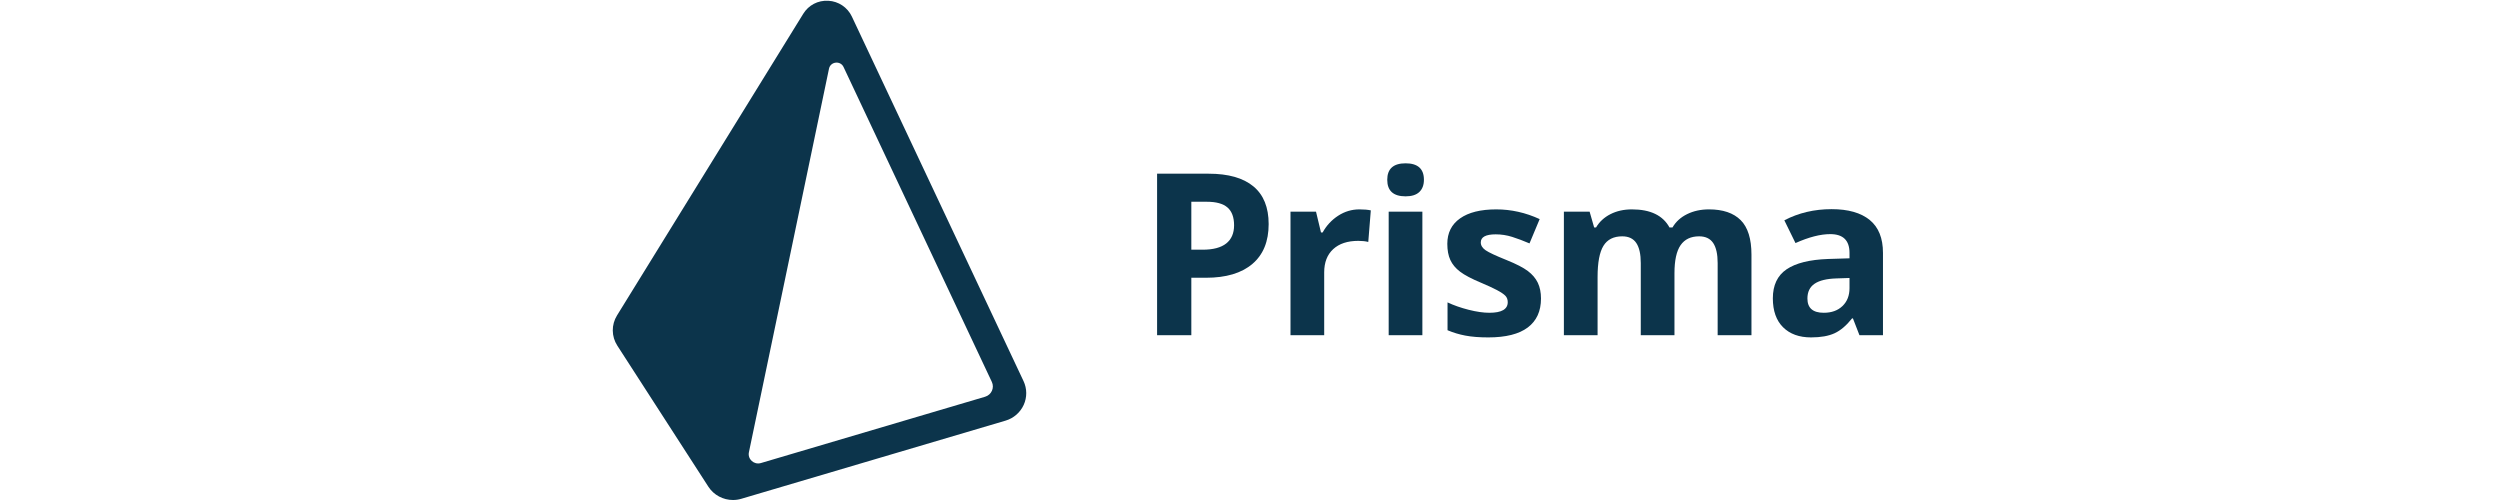
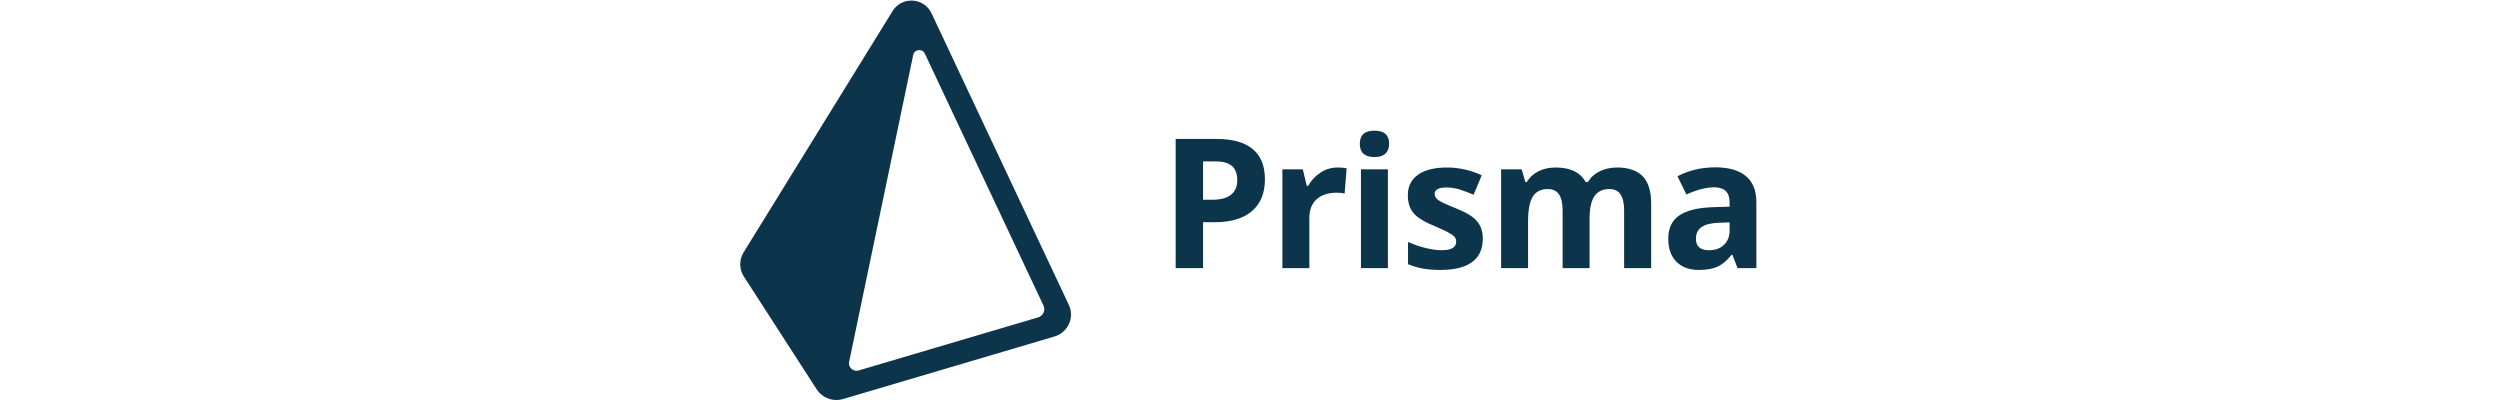
- <svg xmlns="http://www.w3.org/2000/svg" fill="none" height="500" viewBox="1.372 -.185 324.553 128.185" width="2500">
+ <svg xmlns="http://www.w3.org/2000/svg" fill="none" height="400" viewBox="1.372 -.185 324.553 128.185" width="2500">
  <g fill="#0c344b">
    <path d="m199.202 85.75h8.638v-31.662h-8.638zm-.367-39.847c0-2.813 1.567-4.219 4.701-4.219 3.133 0 4.701 1.406 4.701 4.219 0 1.341-.392 2.384-1.175 3.13-.784.746-1.959 1.118-3.526 1.118-3.134 0-4.701-1.416-4.701-4.248z" />
    <path clip-rule="evenodd" d="m164.253 67.483c2.786-2.36 4.178-5.767 4.178-10.223 0-4.286-1.307-7.51-3.922-9.672-2.615-2.16-6.433-3.242-11.456-3.242h-13.225v41.404h8.779v-14.727h3.767c5.135 0 9.095-1.179 11.879-3.54zm-12.757-3.653h-2.889v-12.29h3.993c2.398 0 4.158.49 5.282 1.472 1.123.982 1.685 2.502 1.685 4.56 0 2.038-.67 3.591-2.011 4.658s-3.36 1.6-6.06 1.6z" fill-rule="evenodd" />
    <path d="m194.62 53.748c-.774-.17-1.746-.255-2.917-.255-1.964 0-3.781.543-5.451 1.628a11.908 11.908 0 0 0 -3.98 4.291h-.424l-1.275-5.324h-6.542v31.662h8.638v-16.114c0-2.549.769-4.532 2.307-5.948 1.54-1.416 3.687-2.124 6.444-2.124 1.001 0 1.85.095 2.549.283zm40.245 30.02c2.257-1.7 3.385-4.172 3.385-7.42 0-1.567-.273-2.917-.821-4.05-.547-1.133-1.398-2.133-2.549-3.002-1.151-.868-2.964-1.802-5.438-2.803-2.775-1.114-4.573-1.955-5.394-2.521s-1.233-1.236-1.233-2.011c0-1.378 1.275-2.067 3.824-2.067 1.434 0 2.841.217 4.219.65 1.378.436 2.861.992 4.447 1.672l2.605-6.23c-3.606-1.661-7.316-2.492-11.13-2.492-4.003 0-7.093.769-9.273 2.308-2.183 1.539-3.273 3.714-3.273 6.527 0 1.643.26 3.026.78 4.149.518 1.124 1.349 2.12 2.493 2.988 1.14.869 2.931 1.813 5.365 2.832 1.699.718 3.059 1.345 4.079 1.883 1.019.539 1.737 1.02 2.153 1.445.415.425.622.977.622 1.657 0 1.812-1.567 2.718-4.702 2.718-1.529 0-3.299-.255-5.309-.764-2.012-.51-3.819-1.142-5.424-1.898v7.137a22.275 22.275 0 0 0 4.56 1.373c1.624.312 3.587.468 5.891.468 4.492 0 7.867-.85 10.123-2.55zm37.604 1.982h-8.638v-18.493c0-2.284-.383-3.998-1.146-5.14-.766-1.142-1.969-1.714-3.612-1.714-2.208 0-3.813.812-4.814 2.436s-1.501 4.295-1.501 8.015v14.896h-8.638v-31.662h6.599l1.161 4.05h.482c.849-1.454 2.077-2.592 3.681-3.413 1.605-.821 3.446-1.232 5.523-1.232 4.739 0 7.948 1.549 9.629 4.645h.764c.85-1.473 2.101-2.615 3.753-3.427s3.516-1.218 5.593-1.218c3.587 0 6.302.921 8.142 2.761 1.841 1.841 2.761 4.791 2.761 8.85v20.646h-8.666v-18.493c0-2.284-.383-3.998-1.146-5.14-.766-1.142-1.969-1.714-3.612-1.714-2.114 0-3.695.756-4.744 2.266-1.047 1.511-1.571 3.908-1.571 7.193z" />
    <path clip-rule="evenodd" d="m318.222 81.445 1.671 4.305h6.032v-21.099c0-3.776-1.133-6.589-3.398-8.439-2.266-1.85-5.523-2.776-9.771-2.776-4.436 0-8.477.954-12.121 2.861l2.86 5.834c3.417-1.53 6.391-2.294 8.921-2.294 3.285 0 4.928 1.605 4.928 4.814v1.388l-5.494.17c-4.739.17-8.283 1.053-10.635 2.648-2.35 1.596-3.525 4.074-3.525 7.434 0 3.21.873 5.683 2.619 7.42 1.747 1.737 4.139 2.605 7.18 2.605 2.473 0 4.479-.354 6.017-1.062 1.539-.708 3.035-1.977 4.489-3.809zm-4.22-10.252 3.342-.113v2.605c0 1.908-.6 3.437-1.799 4.588-1.198 1.152-2.799 1.728-4.8 1.728-2.794 0-4.191-1.218-4.191-3.653 0-1.7.613-2.964 1.841-3.795 1.227-.83 3.096-1.284 5.607-1.36zm-218.269 30.336-57.479 17c-1.756.52-3.439-.999-3.07-2.77l20.534-98.34c.384-1.838 2.926-2.13 3.728-.427l38.02 80.736c.717 1.523-.101 3.319-1.733 3.801zm9.857-4.01-44.022-93.482v-.002a7.062 7.062 0 0 0 -6.019-4.022c-2.679-.156-5.079 1.136-6.433 3.335l-47.744 77.33a7.233 7.233 0 0 0 .084 7.763l23.338 36.152c1.391 2.158 3.801 3.407 6.306 3.407.71 0 1.424-.1 2.126-.308l67.744-20.036a7.424 7.424 0 0 0 4.66-4.028 7.264 7.264 0 0 0 -.04-6.11z" fill-rule="evenodd" />
  </g>
</svg>
